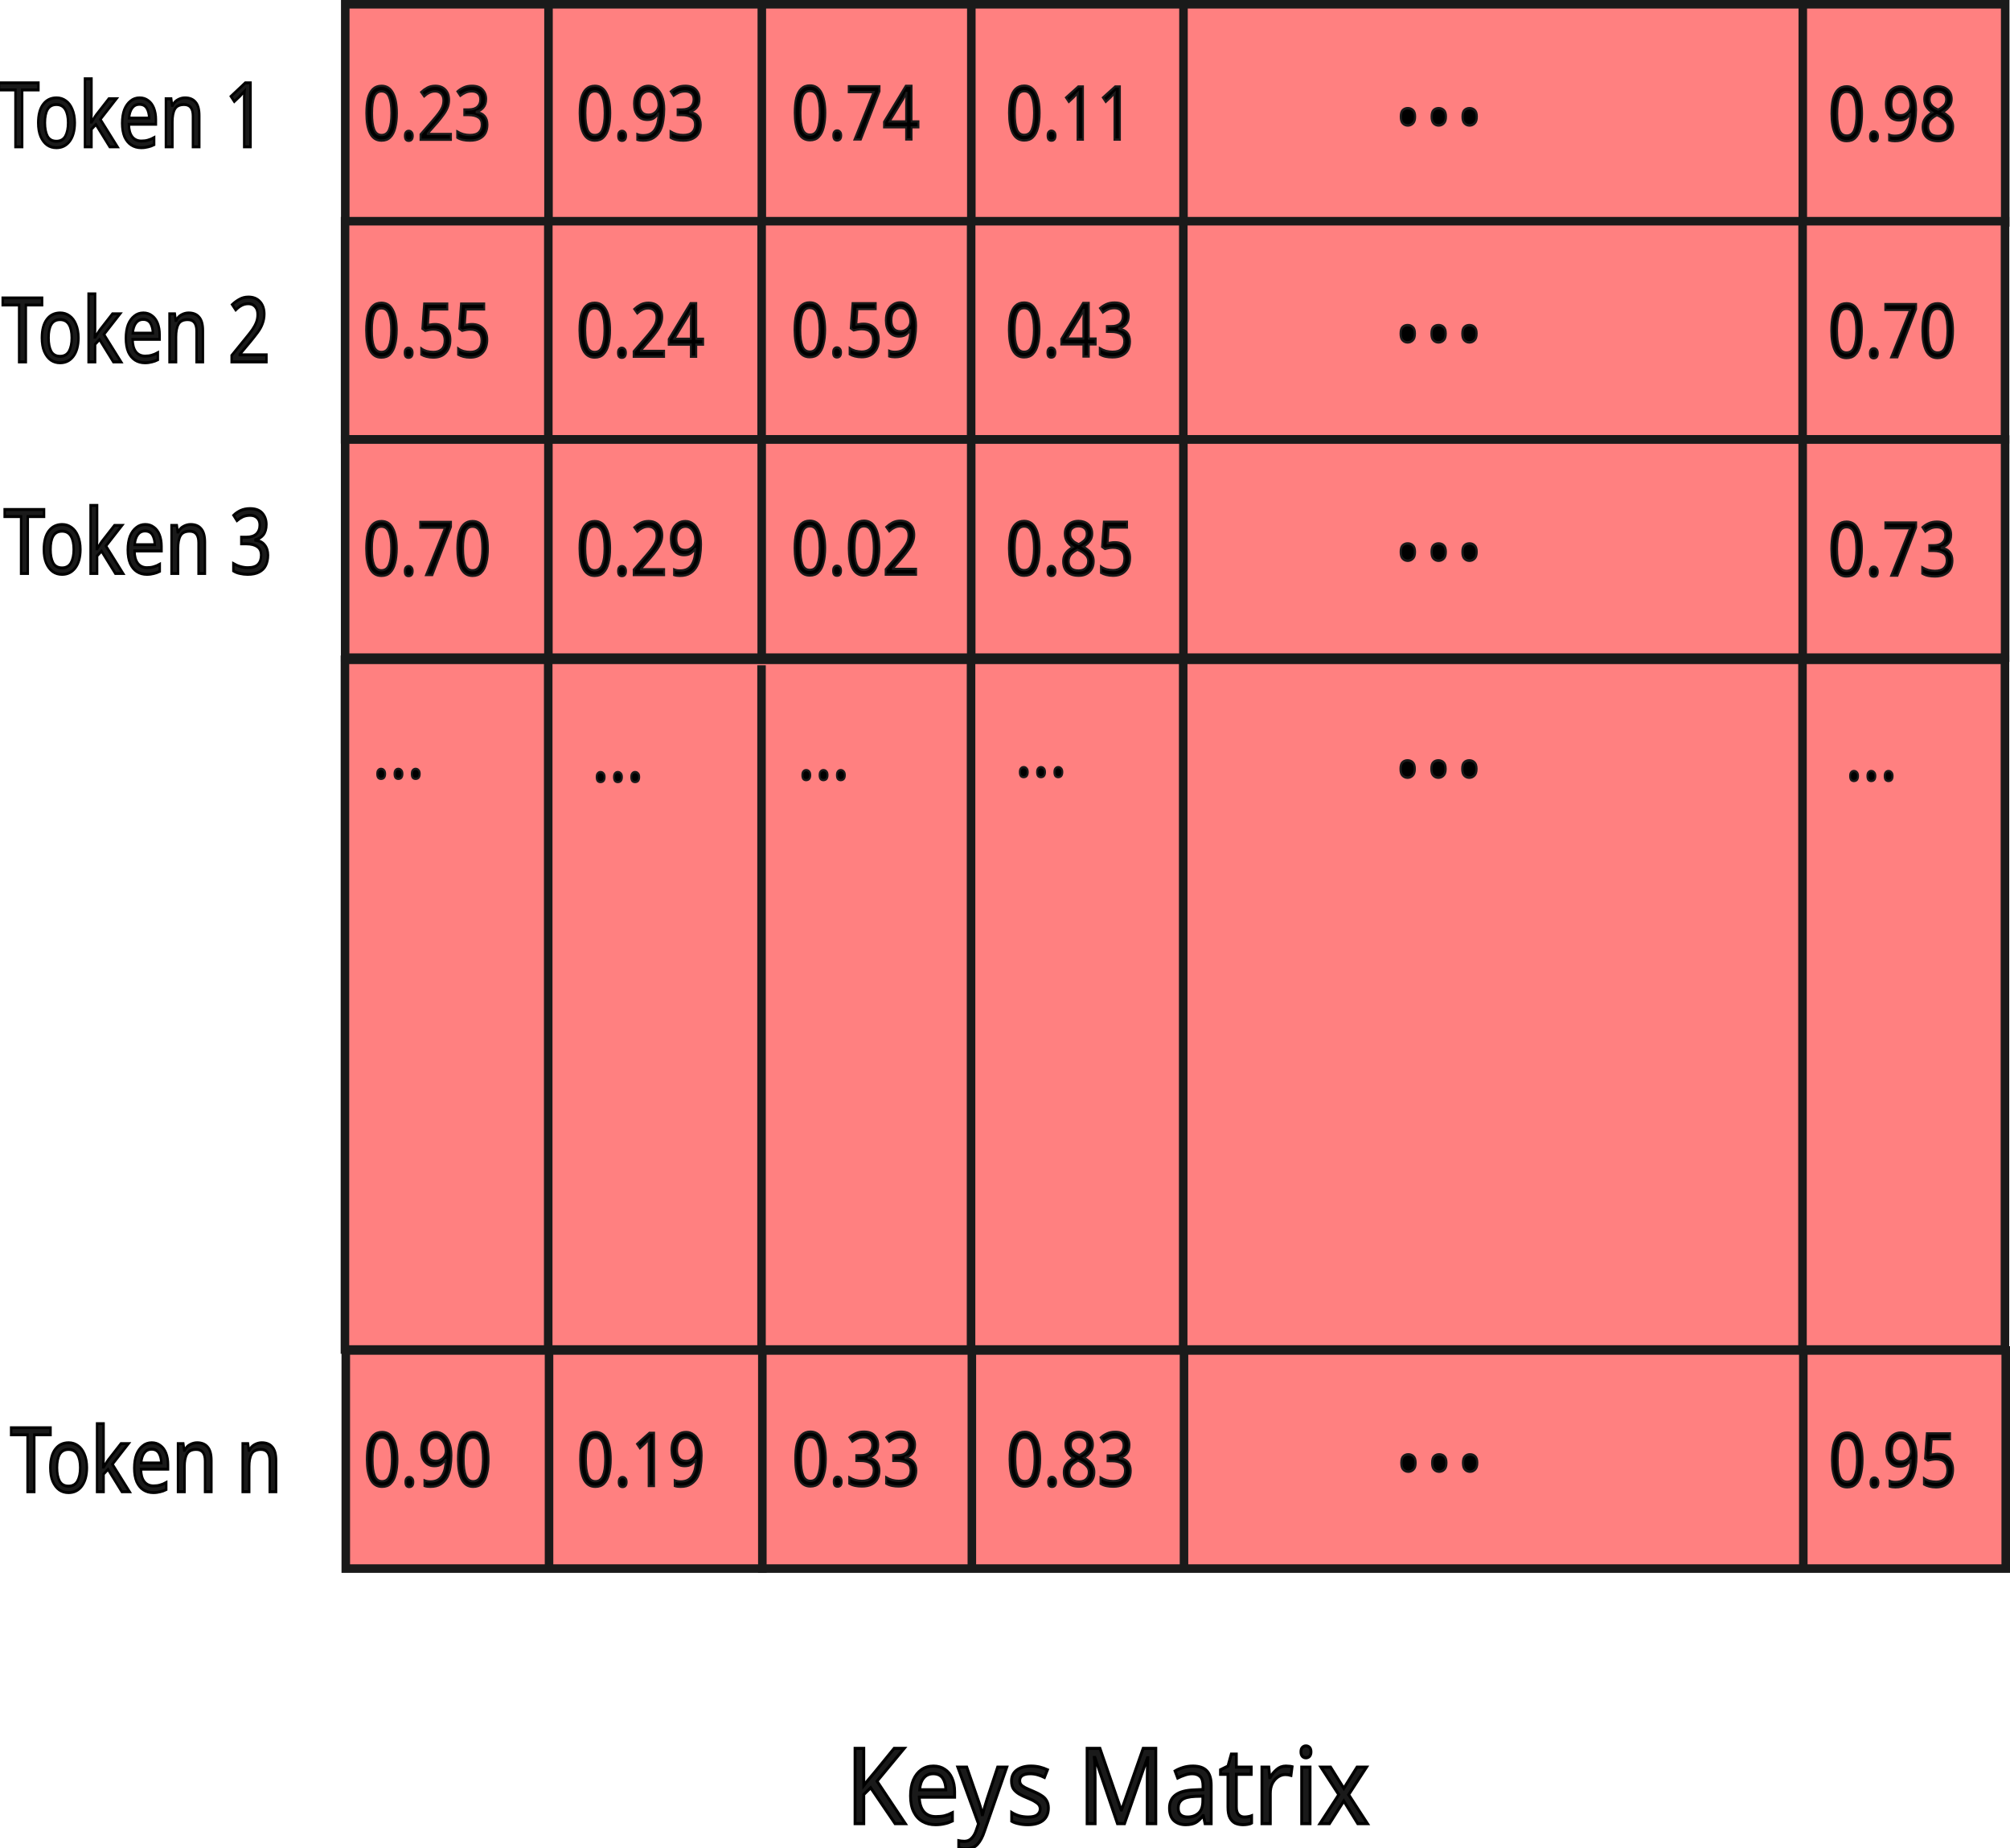
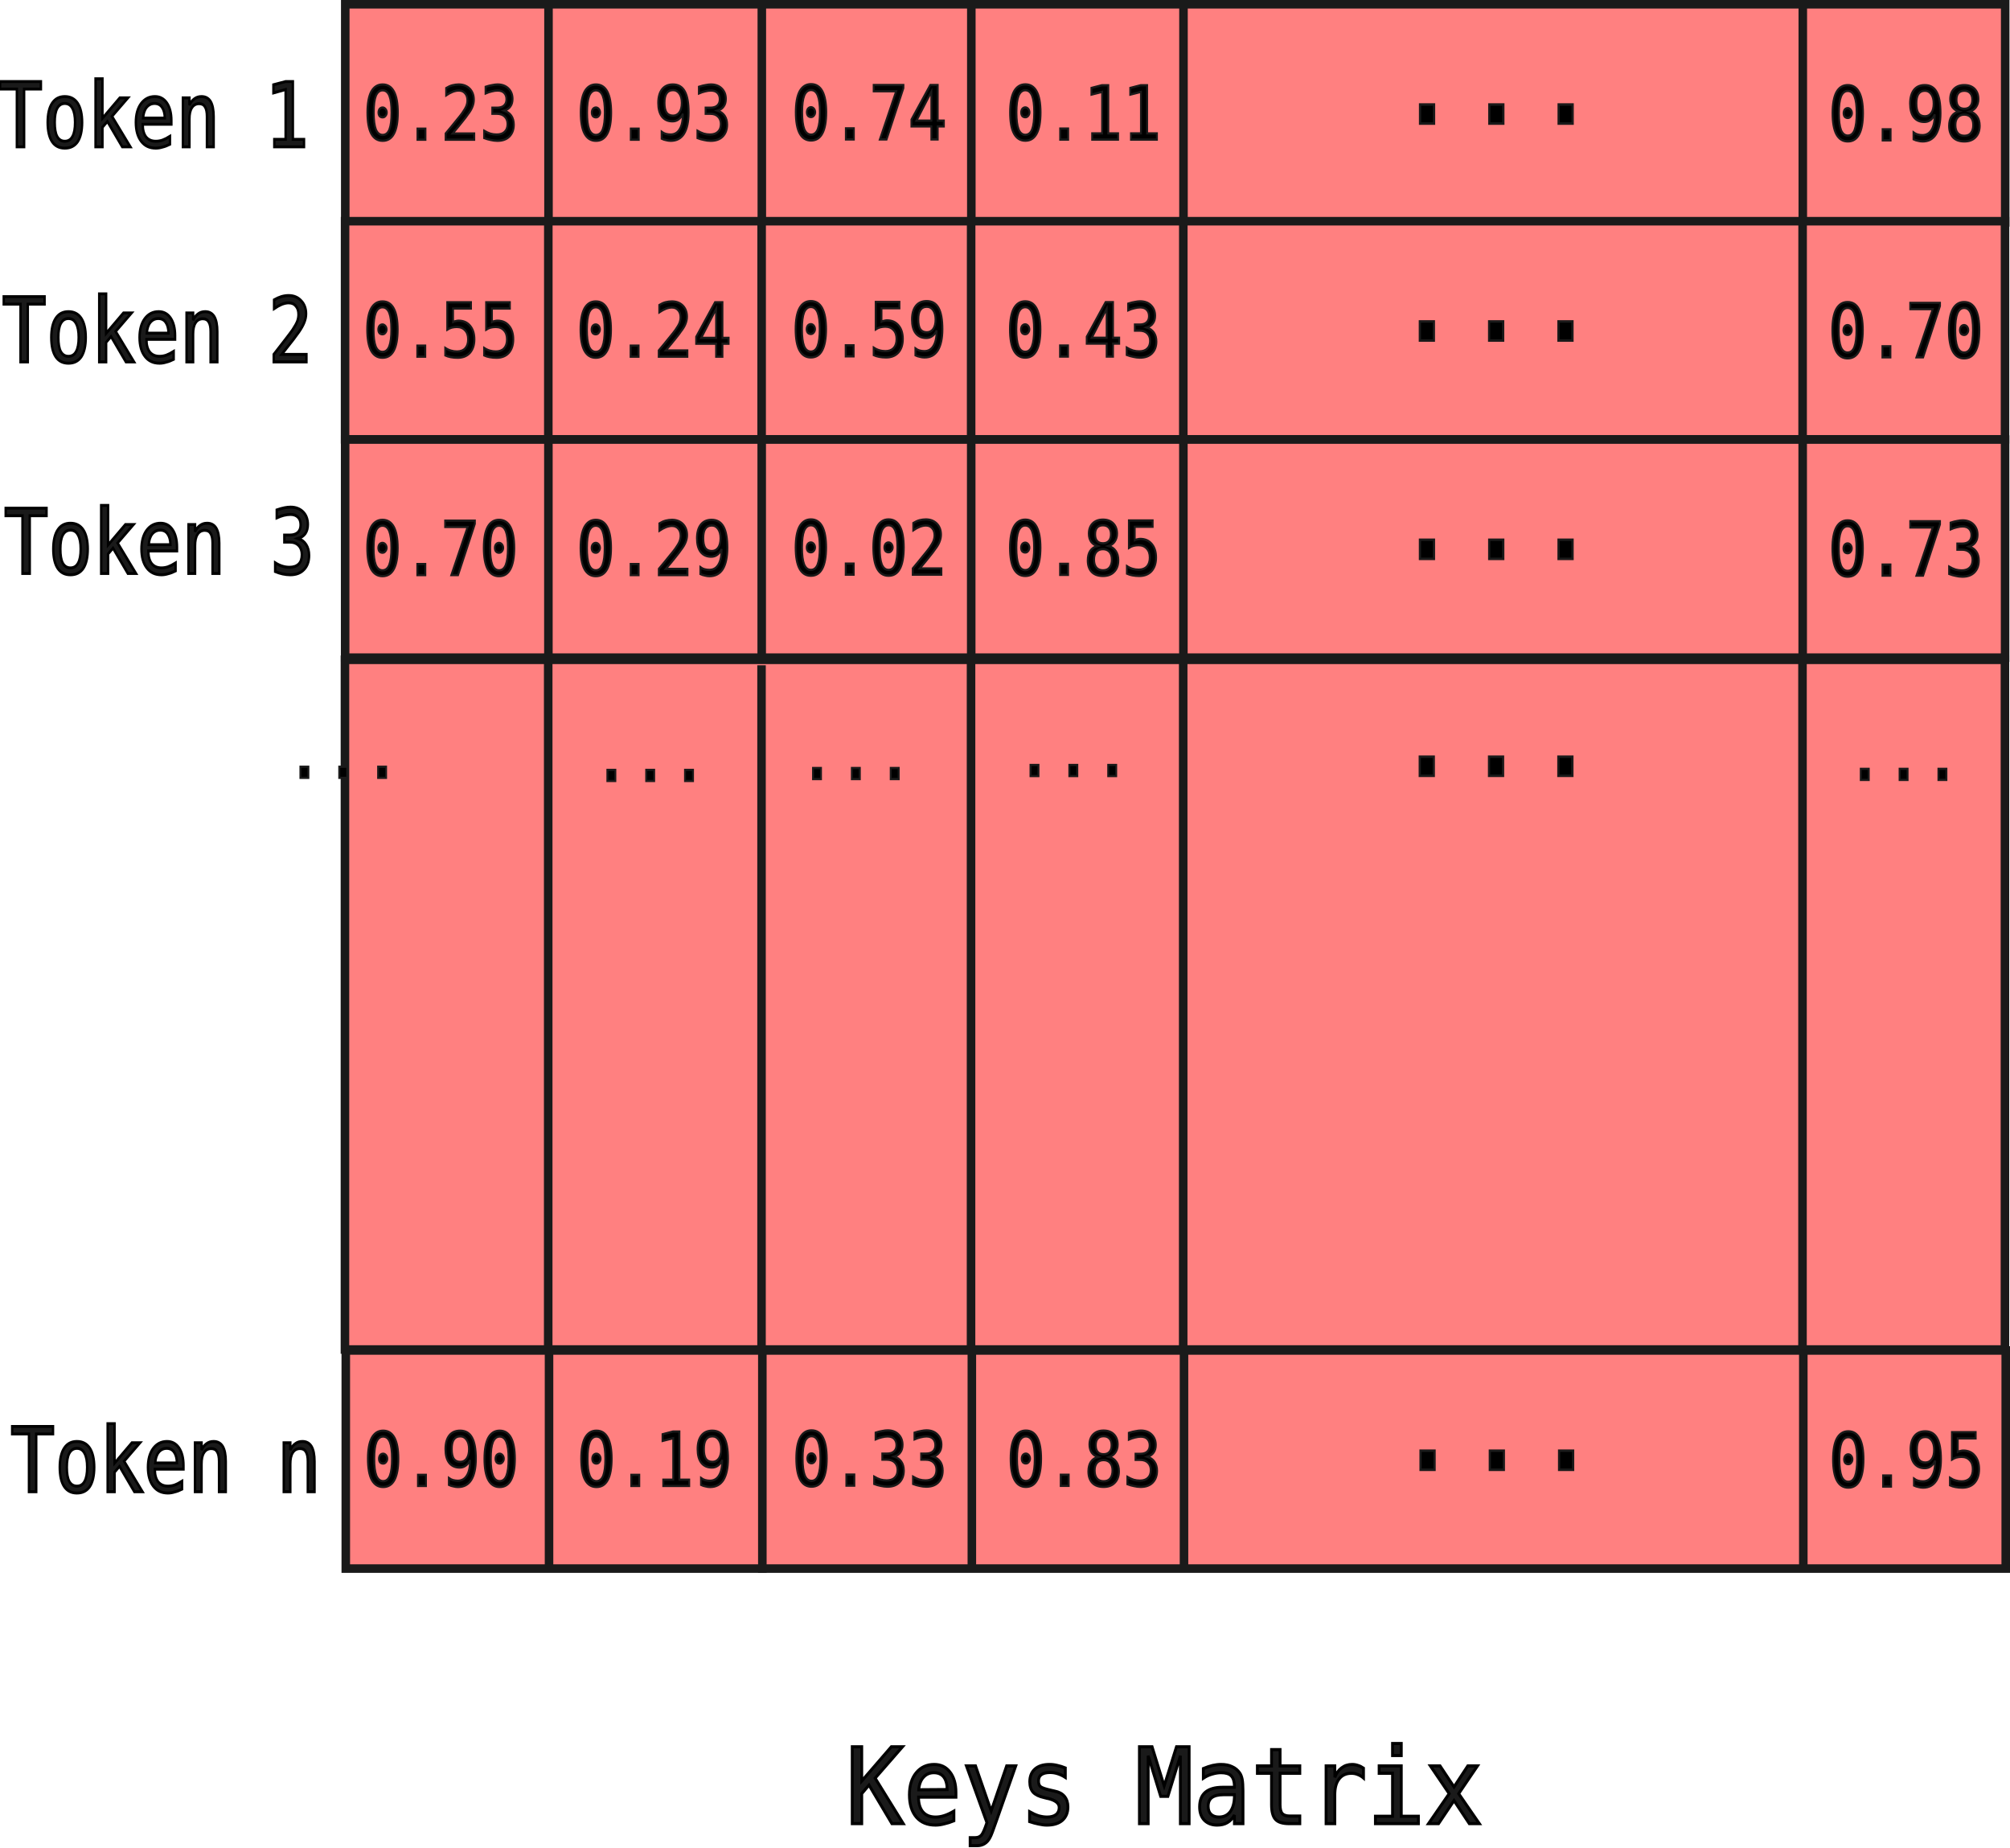
<svg xmlns="http://www.w3.org/2000/svg" width="161.229mm" height="148.199mm" viewBox="0 0 161.229 148.199" version="1.1" id="svg1">
  <defs id="defs1" />
  <g id="layer1" transform="translate(-17.13562,-89.54791)">
    <rect style="fill:#ff8080;stroke:#1a1a1a;stroke-width:0.685;stroke-miterlimit:4.3;stroke-dasharray:none" id="rect3" width="133.15" height="17.492" x="44.83" y="89.89" />
    <path style="fill:#ff9955;stroke:#1a1a1a;stroke-width:0.685;stroke-miterlimit:4.3;stroke-dasharray:none" d="m 61.133,89.816 v 17.669" id="path3" />
    <path style="fill:#ff9955;stroke:#1a1a1a;stroke-width:0.685;stroke-miterlimit:4.3;stroke-dasharray:none" d="m 78.244,90.045 v 17.669" id="path3-2" />
    <path style="fill:#ff9955;stroke:#1a1a1a;stroke-width:0.685;stroke-miterlimit:4.3;stroke-dasharray:none" d="m 95.049,89.788 v 17.669" id="path3-7" />
    <path style="fill:#ff9955;stroke:#1a1a1a;stroke-width:0.685;stroke-miterlimit:4.3;stroke-dasharray:none" d="m 112.067,89.818 v 17.669" id="path3-7-8" />
    <path style="fill:#ff9955;stroke:#1a1a1a;stroke-width:0.685;stroke-miterlimit:4.3;stroke-dasharray:none" d="m 161.744,89.86 v 17.669" id="path3-7-8-3" />
-     <text xml:space="preserve" style="font-size:5.562px;font-family:'FiraCode Nerd Font';-inkscape-font-specification:'FiraCode Nerd Font';writing-mode:lr-tb;direction:ltr;fill:#000000;stroke:#1a1a1a;stroke-width:0.165;stroke-miterlimit:4.3;stroke-dasharray:none" x="49.733" y="93.746" id="text4" transform="scale(0.9303928,1.074815)">
+     <text xml:space="preserve" style="font-size:5.562px;font-family:monospace;-inkscape-font-specification:monospace;writing-mode:lr-tb;direction:ltr;fill:#000000;stroke:#1a1a1a;stroke-width:0.165;stroke-miterlimit:4.3;stroke-dasharray:none" x="49.733" y="93.746" id="text4" transform="scale(0.9303928,1.074815)">
      <tspan id="tspan4" style="fill:#000000;stroke-width:0.165;stroke-dasharray:none" x="49.733" y="93.746">0.23</tspan>
    </text>
-     <text xml:space="preserve" style="font-size:5.562px;font-family:'FiraCode Nerd Font';-inkscape-font-specification:'FiraCode Nerd Font';writing-mode:lr-tb;direction:ltr;fill:#000000;stroke:#1a1a1a;stroke-width:0.165;stroke-miterlimit:4.3;stroke-dasharray:none" x="68.124" y="93.746" id="text4-6" transform="scale(0.9303928,1.074815)">
+     <text xml:space="preserve" style="font-size:5.562px;font-family:monospace;-inkscape-font-specification:monospace;writing-mode:lr-tb;direction:ltr;fill:#000000;stroke:#1a1a1a;stroke-width:0.165;stroke-miterlimit:4.3;stroke-dasharray:none" x="68.124" y="93.746" id="text4-6" transform="scale(0.9303928,1.074815)">
      <tspan id="tspan4-5" style="fill:#000000;stroke-width:0.165;stroke-dasharray:none" x="68.124" y="93.746">0.93</tspan>
    </text>
-     <text xml:space="preserve" style="font-size:5.562px;font-family:'FiraCode Nerd Font';-inkscape-font-specification:'FiraCode Nerd Font';writing-mode:lr-tb;direction:ltr;fill:#000000;stroke:#1a1a1a;stroke-width:0.165;stroke-miterlimit:4.3;stroke-dasharray:none" x="86.667" y="93.72" id="text4-6-7" transform="scale(0.9303928,1.074815)">
+     <text xml:space="preserve" style="font-size:5.562px;font-family:monospace;-inkscape-font-specification:monospace;writing-mode:lr-tb;direction:ltr;fill:#000000;stroke:#1a1a1a;stroke-width:0.165;stroke-miterlimit:4.3;stroke-dasharray:none" x="86.667" y="93.72" id="text4-6-7" transform="scale(0.9303928,1.074815)">
      <tspan id="tspan4-5-7" style="fill:#000000;stroke-width:0.165;stroke-dasharray:none" x="86.667" y="93.72">0.74</tspan>
    </text>
-     <text xml:space="preserve" style="font-size:5.562px;font-family:'FiraCode Nerd Font';-inkscape-font-specification:'FiraCode Nerd Font';writing-mode:lr-tb;direction:ltr;fill:#000000;stroke:#1a1a1a;stroke-width:0.165;stroke-miterlimit:4.3;stroke-dasharray:none" x="105.146" y="93.733" id="text4-6-7-3" transform="scale(0.9303928,1.074815)">
+     <text xml:space="preserve" style="font-size:5.562px;font-family:monospace;-inkscape-font-specification:monospace;writing-mode:lr-tb;direction:ltr;fill:#000000;stroke:#1a1a1a;stroke-width:0.165;stroke-miterlimit:4.3;stroke-dasharray:none" x="105.146" y="93.733" id="text4-6-7-3" transform="scale(0.9303928,1.074815)">
      <tspan id="tspan4-5-7-6" style="fill:#000000;stroke-width:0.165;stroke-dasharray:none" x="105.146" y="93.733">0.11</tspan>
    </text>
-     <text xml:space="preserve" style="font-size:5.562px;font-family:'FiraCode Nerd Font';-inkscape-font-specification:'FiraCode Nerd Font';writing-mode:lr-tb;direction:ltr;fill:#000000;stroke:#1a1a1a;stroke-width:0.165;stroke-miterlimit:4.3;stroke-dasharray:none" x="176.049" y="93.787" id="text4-6-7-3-0" transform="scale(0.9303928,1.074815)">
+     <text xml:space="preserve" style="font-size:5.562px;font-family:monospace;-inkscape-font-specification:monospace;writing-mode:lr-tb;direction:ltr;fill:#000000;stroke:#1a1a1a;stroke-width:0.165;stroke-miterlimit:4.3;stroke-dasharray:none" x="176.049" y="93.787" id="text4-6-7-3-0" transform="scale(0.9303928,1.074815)">
      <tspan id="tspan4-5-7-6-9" style="fill:#000000;stroke-width:0.165;stroke-dasharray:none" x="176.049" y="93.787">0.98</tspan>
    </text>
-     <text xml:space="preserve" style="font-size:9.741px;font-family:'FiraCode Nerd Font';-inkscape-font-specification:'FiraCode Nerd Font';writing-mode:lr-tb;direction:ltr;fill:#000000;stroke:#1a1a1a;stroke-width:0.189;stroke-miterlimit:4.3;stroke-dasharray:none" x="135.942" y="94.26" id="text6" transform="scale(0.9477281,1.055155)">
+     <text xml:space="preserve" style="font-size:9.741px;font-family:monospace;-inkscape-font-specification:monospace;writing-mode:lr-tb;direction:ltr;fill:#000000;stroke:#1a1a1a;stroke-width:0.189;stroke-miterlimit:4.3;stroke-dasharray:none" x="135.942" y="94.26" id="text6" transform="scale(0.9477281,1.055155)">
      <tspan id="tspan6" style="stroke-width:0.189;stroke-dasharray:none" x="135.942" y="94.26">...</tspan>
    </text>
    <rect style="fill:#ff8080;stroke:#1a1a1a;stroke-width:0.685;stroke-miterlimit:4.3;stroke-dasharray:none" id="rect3-3" width="133.15" height="17.492" x="44.872" y="197.85" />
    <path style="fill:#ff9955;stroke:#1a1a1a;stroke-width:0.685;stroke-miterlimit:4.3;stroke-dasharray:none" d="m 61.175,197.776 v 17.669" id="path3-21" />
    <path style="fill:#ff9955;stroke:#1a1a1a;stroke-width:0.685;stroke-miterlimit:4.3;stroke-dasharray:none" d="m 78.286,198.005 v 17.669" id="path3-2-4" />
    <path style="fill:#ff9955;stroke:#1a1a1a;stroke-width:0.685;stroke-miterlimit:4.3;stroke-dasharray:none" d="m 95.091,197.748 v 17.669" id="path3-7-7" />
    <path style="fill:#ff9955;stroke:#1a1a1a;stroke-width:0.685;stroke-miterlimit:4.3;stroke-dasharray:none" d="m 112.108,197.778 v 17.669" id="path3-7-8-6" />
    <path style="fill:#ff9955;stroke:#1a1a1a;stroke-width:0.685;stroke-miterlimit:4.3;stroke-dasharray:none" d="m 161.785,197.819 v 17.669" id="path3-7-8-3-7" />
-     <text xml:space="preserve" style="font-size:5.562px;font-family:'FiraCode Nerd Font';-inkscape-font-specification:'FiraCode Nerd Font';writing-mode:lr-tb;direction:ltr;fill:#000000;stroke:#1a1a1a;stroke-width:0.165;stroke-miterlimit:4.3;stroke-dasharray:none" x="49.778" y="194.191" id="text4-1" transform="scale(0.9303928,1.074815)">
+     <text xml:space="preserve" style="font-size:5.562px;font-family:monospace;-inkscape-font-specification:monospace;writing-mode:lr-tb;direction:ltr;fill:#000000;stroke:#1a1a1a;stroke-width:0.165;stroke-miterlimit:4.3;stroke-dasharray:none" x="49.778" y="194.191" id="text4-1" transform="scale(0.9303928,1.074815)">
      <tspan id="tspan4-0" style="fill:#000000;stroke-width:0.165;stroke-dasharray:none" x="49.778" y="194.191">0.90</tspan>
    </text>
-     <text xml:space="preserve" style="font-size:5.562px;font-family:'FiraCode Nerd Font';-inkscape-font-specification:'FiraCode Nerd Font';writing-mode:lr-tb;direction:ltr;fill:#000000;stroke:#1a1a1a;stroke-width:0.165;stroke-miterlimit:4.3;stroke-dasharray:none" x="68.169" y="194.191" id="text4-6-3" transform="scale(0.9303928,1.074815)">
+     <text xml:space="preserve" style="font-size:5.562px;font-family:monospace;-inkscape-font-specification:monospace;writing-mode:lr-tb;direction:ltr;fill:#000000;stroke:#1a1a1a;stroke-width:0.165;stroke-miterlimit:4.3;stroke-dasharray:none" x="68.169" y="194.191" id="text4-6-3" transform="scale(0.9303928,1.074815)">
      <tspan id="tspan4-5-0" style="fill:#000000;stroke-width:0.165;stroke-dasharray:none" x="68.169" y="194.191">0.19</tspan>
    </text>
-     <text xml:space="preserve" style="font-size:5.562px;font-family:'FiraCode Nerd Font';-inkscape-font-specification:'FiraCode Nerd Font';writing-mode:lr-tb;direction:ltr;fill:#000000;stroke:#1a1a1a;stroke-width:0.165;stroke-miterlimit:4.3;stroke-dasharray:none" x="86.712" y="194.165" id="text4-6-7-9" transform="scale(0.9303928,1.074815)">
+     <text xml:space="preserve" style="font-size:5.562px;font-family:monospace;-inkscape-font-specification:monospace;writing-mode:lr-tb;direction:ltr;fill:#000000;stroke:#1a1a1a;stroke-width:0.165;stroke-miterlimit:4.3;stroke-dasharray:none" x="86.712" y="194.165" id="text4-6-7-9" transform="scale(0.9303928,1.074815)">
      <tspan id="tspan4-5-7-0" style="fill:#000000;stroke-width:0.165;stroke-dasharray:none" x="86.712" y="194.165">0.33</tspan>
    </text>
-     <text xml:space="preserve" style="font-size:5.562px;font-family:'FiraCode Nerd Font';-inkscape-font-specification:'FiraCode Nerd Font';writing-mode:lr-tb;direction:ltr;fill:#000000;stroke:#1a1a1a;stroke-width:0.165;stroke-miterlimit:4.3;stroke-dasharray:none" x="105.191" y="194.178" id="text4-6-7-3-21" transform="scale(0.9303928,1.074815)">
+     <text xml:space="preserve" style="font-size:5.562px;font-family:monospace;-inkscape-font-specification:monospace;writing-mode:lr-tb;direction:ltr;fill:#000000;stroke:#1a1a1a;stroke-width:0.165;stroke-miterlimit:4.3;stroke-dasharray:none" x="105.191" y="194.178" id="text4-6-7-3-21" transform="scale(0.9303928,1.074815)">
      <tspan id="tspan4-5-7-6-6" style="fill:#000000;stroke-width:0.165;stroke-dasharray:none" x="105.191" y="194.178">0.83</tspan>
    </text>
-     <text xml:space="preserve" style="font-size:5.562px;font-family:'FiraCode Nerd Font';-inkscape-font-specification:'FiraCode Nerd Font';writing-mode:lr-tb;direction:ltr;fill:#000000;stroke:#1a1a1a;stroke-width:0.165;stroke-miterlimit:4.3;stroke-dasharray:none" x="176.094" y="194.232" id="text4-6-7-3-0-2" transform="scale(0.9303928,1.074815)">
+     <text xml:space="preserve" style="font-size:5.562px;font-family:monospace;-inkscape-font-specification:monospace;writing-mode:lr-tb;direction:ltr;fill:#000000;stroke:#1a1a1a;stroke-width:0.165;stroke-miterlimit:4.3;stroke-dasharray:none" x="176.094" y="194.232" id="text4-6-7-3-0-2" transform="scale(0.9303928,1.074815)">
      <tspan id="tspan4-5-7-6-9-0" style="fill:#000000;stroke-width:0.165;stroke-dasharray:none" x="176.094" y="194.232">0.95</tspan>
    </text>
-     <text xml:space="preserve" style="font-size:9.741px;font-family:'FiraCode Nerd Font';-inkscape-font-specification:'FiraCode Nerd Font';writing-mode:lr-tb;direction:ltr;fill:#000000;stroke:#1a1a1a;stroke-width:0.189;stroke-miterlimit:4.3;stroke-dasharray:none" x="135.986" y="196.577" id="text6-9" transform="scale(0.9477281,1.055155)">
+     <text xml:space="preserve" style="font-size:9.741px;font-family:monospace;-inkscape-font-specification:monospace;writing-mode:lr-tb;direction:ltr;fill:#000000;stroke:#1a1a1a;stroke-width:0.189;stroke-miterlimit:4.3;stroke-dasharray:none" x="135.986" y="196.577" id="text6-9" transform="scale(0.9477281,1.055155)">
      <tspan id="tspan6-4" style="stroke-width:0.189;stroke-dasharray:none" x="135.986" y="196.577">...</tspan>
    </text>
    <rect style="fill:#ff8080;stroke:#1a1a1a;stroke-width:0.685;stroke-miterlimit:4.3;stroke-dasharray:none" id="rect3-0" width="133.15" height="17.492" x="44.815" y="107.288" />
    <path style="fill:#ff9955;stroke:#1a1a1a;stroke-width:0.685;stroke-miterlimit:4.3;stroke-dasharray:none" d="m 61.118,107.213 v 17.669" id="path3-1" />
    <path style="fill:#ff9955;stroke:#1a1a1a;stroke-width:0.685;stroke-miterlimit:4.3;stroke-dasharray:none" d="m 78.229,107.443 v 17.669" id="path3-2-3" />
    <path style="fill:#ff9955;stroke:#1a1a1a;stroke-width:0.685;stroke-miterlimit:4.3;stroke-dasharray:none" d="m 95.034,107.186 v 17.669" id="path3-7-1" />
    <path style="fill:#ff9955;stroke:#1a1a1a;stroke-width:0.685;stroke-miterlimit:4.3;stroke-dasharray:none" d="m 112.052,107.216 v 17.669" id="path3-7-8-7" />
    <path style="fill:#ff9955;stroke:#1a1a1a;stroke-width:0.685;stroke-miterlimit:4.3;stroke-dasharray:none" d="m 161.729,107.257 v 17.669" id="path3-7-8-3-1" />
-     <text xml:space="preserve" style="font-size:5.562px;font-family:'FiraCode Nerd Font';-inkscape-font-specification:'FiraCode Nerd Font';writing-mode:lr-tb;direction:ltr;fill:#000000;stroke:#1a1a1a;stroke-width:0.165;stroke-miterlimit:4.3;stroke-dasharray:none" x="49.717" y="109.932" id="text4-0" transform="scale(0.9303928,1.074815)">
+     <text xml:space="preserve" style="font-size:5.562px;font-family:monospace;-inkscape-font-specification:monospace;writing-mode:lr-tb;direction:ltr;fill:#000000;stroke:#1a1a1a;stroke-width:0.165;stroke-miterlimit:4.3;stroke-dasharray:none" x="49.717" y="109.932" id="text4-0" transform="scale(0.9303928,1.074815)">
      <tspan id="tspan4-9" style="fill:#000000;stroke-width:0.165;stroke-dasharray:none" x="49.717" y="109.932">0.55</tspan>
    </text>
-     <text xml:space="preserve" style="font-size:5.562px;font-family:'FiraCode Nerd Font';-inkscape-font-specification:'FiraCode Nerd Font';writing-mode:lr-tb;direction:ltr;fill:#000000;stroke:#1a1a1a;stroke-width:0.165;stroke-miterlimit:4.3;stroke-dasharray:none" x="68.108" y="109.932" id="text4-6-74" transform="scale(0.9303928,1.074815)">
+     <text xml:space="preserve" style="font-size:5.562px;font-family:monospace;-inkscape-font-specification:monospace;writing-mode:lr-tb;direction:ltr;fill:#000000;stroke:#1a1a1a;stroke-width:0.165;stroke-miterlimit:4.3;stroke-dasharray:none" x="68.108" y="109.932" id="text4-6-74" transform="scale(0.9303928,1.074815)">
      <tspan id="tspan4-5-8" style="fill:#000000;stroke-width:0.165;stroke-dasharray:none" x="68.108" y="109.932">0.24</tspan>
    </text>
-     <text xml:space="preserve" style="font-size:5.562px;font-family:'FiraCode Nerd Font';-inkscape-font-specification:'FiraCode Nerd Font';writing-mode:lr-tb;direction:ltr;fill:#000000;stroke:#1a1a1a;stroke-width:0.165;stroke-miterlimit:4.3;stroke-dasharray:none" x="86.651" y="109.907" id="text4-6-7-38" transform="scale(0.9303928,1.074815)">
+     <text xml:space="preserve" style="font-size:5.562px;font-family:monospace;-inkscape-font-specification:monospace;writing-mode:lr-tb;direction:ltr;fill:#000000;stroke:#1a1a1a;stroke-width:0.165;stroke-miterlimit:4.3;stroke-dasharray:none" x="86.651" y="109.907" id="text4-6-7-38" transform="scale(0.9303928,1.074815)">
      <tspan id="tspan4-5-7-1" style="fill:#000000;stroke-width:0.165;stroke-dasharray:none" x="86.651" y="109.907">0.59</tspan>
    </text>
-     <text xml:space="preserve" style="font-size:5.562px;font-family:'FiraCode Nerd Font';-inkscape-font-specification:'FiraCode Nerd Font';writing-mode:lr-tb;direction:ltr;fill:#000000;stroke:#1a1a1a;stroke-width:0.165;stroke-miterlimit:4.3;stroke-dasharray:none" x="105.131" y="109.919" id="text4-6-7-3-2" transform="scale(0.9303928,1.074815)">
+     <text xml:space="preserve" style="font-size:5.562px;font-family:monospace;-inkscape-font-specification:monospace;writing-mode:lr-tb;direction:ltr;fill:#000000;stroke:#1a1a1a;stroke-width:0.165;stroke-miterlimit:4.3;stroke-dasharray:none" x="105.131" y="109.919" id="text4-6-7-3-2" transform="scale(0.9303928,1.074815)">
      <tspan id="tspan4-5-7-6-96" style="fill:#000000;stroke-width:0.165;stroke-dasharray:none" x="105.131" y="109.919">0.43</tspan>
    </text>
-     <text xml:space="preserve" style="font-size:5.562px;font-family:'FiraCode Nerd Font';-inkscape-font-specification:'FiraCode Nerd Font';writing-mode:lr-tb;direction:ltr;fill:#000000;stroke:#1a1a1a;stroke-width:0.165;stroke-miterlimit:4.3;stroke-dasharray:none" x="176.034" y="109.973" id="text4-6-7-3-0-5" transform="scale(0.9303928,1.074815)">
+     <text xml:space="preserve" style="font-size:5.562px;font-family:monospace;-inkscape-font-specification:monospace;writing-mode:lr-tb;direction:ltr;fill:#000000;stroke:#1a1a1a;stroke-width:0.165;stroke-miterlimit:4.3;stroke-dasharray:none" x="176.034" y="109.973" id="text4-6-7-3-0-5" transform="scale(0.9303928,1.074815)">
      <tspan id="tspan4-5-7-6-9-2" style="fill:#000000;stroke-width:0.165;stroke-dasharray:none" x="176.034" y="109.973">0.70</tspan>
    </text>
-     <text xml:space="preserve" style="font-size:9.741px;font-family:'FiraCode Nerd Font';-inkscape-font-specification:'FiraCode Nerd Font';writing-mode:lr-tb;direction:ltr;fill:#000000;stroke:#1a1a1a;stroke-width:0.189;stroke-miterlimit:4.3;stroke-dasharray:none" x="135.927" y="110.748" id="text6-3" transform="scale(0.9477281,1.055155)">
+     <text xml:space="preserve" style="font-size:9.741px;font-family:monospace;-inkscape-font-specification:monospace;writing-mode:lr-tb;direction:ltr;fill:#000000;stroke:#1a1a1a;stroke-width:0.189;stroke-miterlimit:4.3;stroke-dasharray:none" x="135.927" y="110.748" id="text6-3" transform="scale(0.9477281,1.055155)">
      <tspan id="tspan6-9" style="stroke-width:0.189;stroke-dasharray:none" x="135.927" y="110.748">...</tspan>
    </text>
    <rect style="fill:#ff8080;stroke:#1a1a1a;stroke-width:0.685;stroke-miterlimit:4.3;stroke-dasharray:none" id="rect3-03" width="133.15" height="17.492" x="44.821" y="124.797" />
    <path style="fill:#ff9955;stroke:#1a1a1a;stroke-width:0.685;stroke-miterlimit:4.3;stroke-dasharray:none" d="M 61.124,124.723 V 142.392" id="path3-9" />
    <path style="fill:#ff9955;stroke:#1a1a1a;stroke-width:0.685;stroke-miterlimit:4.3;stroke-dasharray:none" d="m 78.235,124.952 v 17.669" id="path3-2-8" />
    <path style="fill:#ff9955;stroke:#1a1a1a;stroke-width:0.685;stroke-miterlimit:4.3;stroke-dasharray:none" d="m 95.04,124.695 v 17.669" id="path3-7-9" />
    <path style="fill:#ff9955;stroke:#1a1a1a;stroke-width:0.685;stroke-miterlimit:4.3;stroke-dasharray:none" d="m 112.058,124.725 v 17.669" id="path3-7-8-9" />
    <path style="fill:#ff9955;stroke:#1a1a1a;stroke-width:0.685;stroke-miterlimit:4.3;stroke-dasharray:none" d="m 161.735,124.767 v 17.669" id="path3-7-8-3-5" />
-     <text xml:space="preserve" style="font-size:5.562px;font-family:'FiraCode Nerd Font';-inkscape-font-specification:'FiraCode Nerd Font';writing-mode:lr-tb;direction:ltr;fill:#000000;stroke:#1a1a1a;stroke-width:0.165;stroke-miterlimit:4.3;stroke-dasharray:none" x="49.723" y="126.223" id="text4-3" transform="scale(0.9303928,1.074815)">
+     <text xml:space="preserve" style="font-size:5.562px;font-family:monospace;-inkscape-font-specification:monospace;writing-mode:lr-tb;direction:ltr;fill:#000000;stroke:#1a1a1a;stroke-width:0.165;stroke-miterlimit:4.3;stroke-dasharray:none" x="49.723" y="126.223" id="text4-3" transform="scale(0.9303928,1.074815)">
      <tspan id="tspan4-8" style="fill:#000000;stroke-width:0.165;stroke-dasharray:none" x="49.723" y="126.223">0.70</tspan>
    </text>
-     <text xml:space="preserve" style="font-size:5.562px;font-family:'FiraCode Nerd Font';-inkscape-font-specification:'FiraCode Nerd Font';writing-mode:lr-tb;direction:ltr;fill:#000000;stroke:#1a1a1a;stroke-width:0.165;stroke-miterlimit:4.3;stroke-dasharray:none" x="68.115" y="126.223" id="text4-6-4" transform="scale(0.9303928,1.074815)">
+     <text xml:space="preserve" style="font-size:5.562px;font-family:monospace;-inkscape-font-specification:monospace;writing-mode:lr-tb;direction:ltr;fill:#000000;stroke:#1a1a1a;stroke-width:0.165;stroke-miterlimit:4.3;stroke-dasharray:none" x="68.115" y="126.223" id="text4-6-4" transform="scale(0.9303928,1.074815)">
      <tspan id="tspan4-5-77" style="fill:#000000;stroke-width:0.165;stroke-dasharray:none" x="68.115" y="126.223">0.29</tspan>
    </text>
-     <text xml:space="preserve" style="font-size:5.562px;font-family:'FiraCode Nerd Font';-inkscape-font-specification:'FiraCode Nerd Font';writing-mode:lr-tb;direction:ltr;fill:#000000;stroke:#1a1a1a;stroke-width:0.165;stroke-miterlimit:4.3;stroke-dasharray:none" x="86.657" y="126.197" id="text4-6-7-1" transform="scale(0.9303928,1.074815)">
+     <text xml:space="preserve" style="font-size:5.562px;font-family:monospace;-inkscape-font-specification:monospace;writing-mode:lr-tb;direction:ltr;fill:#000000;stroke:#1a1a1a;stroke-width:0.165;stroke-miterlimit:4.3;stroke-dasharray:none" x="86.657" y="126.197" id="text4-6-7-1" transform="scale(0.9303928,1.074815)">
      <tspan id="tspan4-5-7-2" style="fill:#000000;stroke-width:0.165;stroke-dasharray:none" x="86.657" y="126.197">0.02</tspan>
    </text>
-     <text xml:space="preserve" style="font-size:5.562px;font-family:'FiraCode Nerd Font';-inkscape-font-specification:'FiraCode Nerd Font';writing-mode:lr-tb;direction:ltr;fill:#000000;stroke:#1a1a1a;stroke-width:0.165;stroke-miterlimit:4.3;stroke-dasharray:none" x="105.137" y="126.21" id="text4-6-7-3-8" transform="scale(0.9303928,1.074815)">
+     <text xml:space="preserve" style="font-size:5.562px;font-family:monospace;-inkscape-font-specification:monospace;writing-mode:lr-tb;direction:ltr;fill:#000000;stroke:#1a1a1a;stroke-width:0.165;stroke-miterlimit:4.3;stroke-dasharray:none" x="105.137" y="126.21" id="text4-6-7-3-8" transform="scale(0.9303928,1.074815)">
      <tspan id="tspan4-5-7-6-7" style="fill:#000000;stroke-width:0.165;stroke-dasharray:none" x="105.137" y="126.21">0.85</tspan>
    </text>
-     <text xml:space="preserve" style="font-size:5.562px;font-family:'FiraCode Nerd Font';-inkscape-font-specification:'FiraCode Nerd Font';writing-mode:lr-tb;direction:ltr;fill:#000000;stroke:#1a1a1a;stroke-width:0.165;stroke-miterlimit:4.3;stroke-dasharray:none" x="176.04" y="126.264" id="text4-6-7-3-0-4" transform="scale(0.9303928,1.074815)">
+     <text xml:space="preserve" style="font-size:5.562px;font-family:monospace;-inkscape-font-specification:monospace;writing-mode:lr-tb;direction:ltr;fill:#000000;stroke:#1a1a1a;stroke-width:0.165;stroke-miterlimit:4.3;stroke-dasharray:none" x="176.04" y="126.264" id="text4-6-7-3-0-4" transform="scale(0.9303928,1.074815)">
      <tspan id="tspan4-5-7-6-9-26" style="fill:#000000;stroke-width:0.165;stroke-dasharray:none" x="176.04" y="126.264">0.73</tspan>
    </text>
-     <text xml:space="preserve" style="font-size:9.741px;font-family:'FiraCode Nerd Font';-inkscape-font-specification:'FiraCode Nerd Font';writing-mode:lr-tb;direction:ltr;fill:#000000;stroke:#1a1a1a;stroke-width:0.189;stroke-miterlimit:4.3;stroke-dasharray:none" x="135.933" y="127.342" id="text6-5" transform="scale(0.9477281,1.055155)">
+     <text xml:space="preserve" style="font-size:9.741px;font-family:monospace;-inkscape-font-specification:monospace;writing-mode:lr-tb;direction:ltr;fill:#000000;stroke:#1a1a1a;stroke-width:0.189;stroke-miterlimit:4.3;stroke-dasharray:none" x="135.933" y="127.342" id="text6-5" transform="scale(0.9477281,1.055155)">
      <tspan id="tspan6-3" style="stroke-width:0.189;stroke-dasharray:none" x="135.933" y="127.342">...</tspan>
    </text>
    <rect style="fill:#ff8080;stroke:#1a1a1a;stroke-width:0.686;stroke-miterlimit:4.3;stroke-dasharray:none" id="rect3-0-0" width="133.154" height="55.312" x="44.805" y="142.461" />
    <path style="fill:#ff9955;stroke:#1a1a1a;stroke-width:0.685;stroke-miterlimit:4.3;stroke-dasharray:none" d="m 61.109,142.179 v 55.486" id="path3-1-2" />
    <path style="fill:#ff9955;stroke:#1a1a1a;stroke-width:0.681;stroke-miterlimit:4.3;stroke-dasharray:none" d="m 78.221,142.9 v 54.906" id="path3-2-3-0" />
    <path style="fill:#ff9955;stroke:#1a1a1a;stroke-width:0.685;stroke-miterlimit:4.3;stroke-dasharray:none" d="m 95.026,142.093 v 55.486" id="path3-7-1-0" />
    <path style="fill:#ff9955;stroke:#1a1a1a;stroke-width:0.685;stroke-miterlimit:4.3;stroke-dasharray:none" d="m 112.043,142.186 v 55.486" id="path3-7-8-7-3" />
    <path style="fill:#ff9955;stroke:#1a1a1a;stroke-width:0.685;stroke-miterlimit:4.3;stroke-dasharray:none" d="m 161.72,142.317 v 55.486" id="path3-7-8-3-1-3" />
-     <text xml:space="preserve" style="font-size:5.562px;font-family:'FiraCode Nerd Font';-inkscape-font-specification:'FiraCode Nerd Font';text-align:center;writing-mode:lr-tb;direction:ltr;text-anchor:middle;fill:#000000;stroke:#1a1a1a;stroke-width:0.165;stroke-miterlimit:4.3;stroke-dasharray:none" x="56.381" y="141.353" id="text4-0-8" transform="scale(0.9303928,1.074815)">
+     <text xml:space="preserve" style="font-size:5.562px;font-family:monospace;-inkscape-font-specification:monospace;text-align:center;writing-mode:lr-tb;direction:ltr;text-anchor:middle;fill:#000000;stroke:#1a1a1a;stroke-width:0.165;stroke-miterlimit:4.3;stroke-dasharray:none" x="56.381" y="141.353" id="text4-0-8" transform="scale(0.9303928,1.074815)">
      <tspan id="tspan4-9-8" style="fill:#000000;stroke-width:0.165;stroke-dasharray:none" x="56.381" y="141.353">...</tspan>
    </text>
-     <text xml:space="preserve" style="font-size:5.562px;font-family:'FiraCode Nerd Font';-inkscape-font-specification:'FiraCode Nerd Font';writing-mode:lr-tb;direction:ltr;fill:#000000;stroke:#1a1a1a;stroke-width:0.165;stroke-miterlimit:4.3;stroke-dasharray:none" x="69.455" y="141.588" id="text4-6-74-3" transform="scale(0.9303928,1.074815)">
+     <text xml:space="preserve" style="font-size:5.562px;font-family:monospace;-inkscape-font-specification:monospace;writing-mode:lr-tb;direction:ltr;fill:#000000;stroke:#1a1a1a;stroke-width:0.165;stroke-miterlimit:4.3;stroke-dasharray:none" x="69.455" y="141.588" id="text4-6-74-3" transform="scale(0.9303928,1.074815)">
      <tspan id="tspan4-5-8-2" style="fill:#000000;stroke-width:0.165;stroke-dasharray:none" x="69.455" y="141.588">...</tspan>
    </text>
-     <text xml:space="preserve" style="font-size:5.562px;font-family:'FiraCode Nerd Font';-inkscape-font-specification:'FiraCode Nerd Font';writing-mode:lr-tb;direction:ltr;fill:#000000;stroke:#1a1a1a;stroke-width:0.165;stroke-miterlimit:4.3;stroke-dasharray:none" x="87.184" y="141.445" id="text4-6-7-38-1" transform="scale(0.9303928,1.074815)">
+     <text xml:space="preserve" style="font-size:5.562px;font-family:monospace;-inkscape-font-specification:monospace;writing-mode:lr-tb;direction:ltr;fill:#000000;stroke:#1a1a1a;stroke-width:0.165;stroke-miterlimit:4.3;stroke-dasharray:none" x="87.184" y="141.445" id="text4-6-7-38-1" transform="scale(0.9303928,1.074815)">
      <tspan id="tspan4-5-7-1-0" style="fill:#000000;stroke-width:0.165;stroke-dasharray:none" x="87.184" y="141.445">... </tspan>
    </text>
-     <text xml:space="preserve" style="font-size:5.562px;font-family:'FiraCode Nerd Font';-inkscape-font-specification:'FiraCode Nerd Font';writing-mode:lr-tb;direction:ltr;fill:#000000;stroke:#1a1a1a;stroke-width:0.165;stroke-miterlimit:4.3;stroke-dasharray:none" x="105.935" y="141.222" id="text4-6-7-3-2-5" transform="scale(0.9303928,1.074815)">
+     <text xml:space="preserve" style="font-size:5.562px;font-family:monospace;-inkscape-font-specification:monospace;writing-mode:lr-tb;direction:ltr;fill:#000000;stroke:#1a1a1a;stroke-width:0.165;stroke-miterlimit:4.3;stroke-dasharray:none" x="105.935" y="141.222" id="text4-6-7-3-2-5" transform="scale(0.9303928,1.074815)">
      <tspan id="tspan4-5-7-6-96-5" style="fill:#000000;stroke-width:0.165;stroke-dasharray:none" x="105.935" y="141.222">...</tspan>
    </text>
-     <text xml:space="preserve" style="font-size:5.562px;font-family:'FiraCode Nerd Font';-inkscape-font-specification:'FiraCode Nerd Font';writing-mode:lr-tb;direction:ltr;fill:#000000;stroke:#1a1a1a;stroke-width:0.165;stroke-miterlimit:4.3;stroke-dasharray:none" x="177.516" y="141.511" id="text4-6-7-3-0-5-1" transform="scale(0.9303928,1.074815)">
+     <text xml:space="preserve" style="font-size:5.562px;font-family:monospace;-inkscape-font-specification:monospace;writing-mode:lr-tb;direction:ltr;fill:#000000;stroke:#1a1a1a;stroke-width:0.165;stroke-miterlimit:4.3;stroke-dasharray:none" x="177.516" y="141.511" id="text4-6-7-3-0-5-1" transform="scale(0.9303928,1.074815)">
      <tspan id="tspan4-5-7-6-9-2-4" style="fill:#000000;stroke-width:0.165;stroke-dasharray:none" x="177.516" y="141.511">...</tspan>
    </text>
-     <text xml:space="preserve" style="font-size:9.741px;font-family:'FiraCode Nerd Font';-inkscape-font-specification:'FiraCode Nerd Font';writing-mode:lr-tb;direction:ltr;fill:#000000;stroke:#1a1a1a;stroke-width:0.189;stroke-miterlimit:4.3;stroke-dasharray:none" x="135.917" y="143.831" id="text6-3-4" transform="scale(0.9477281,1.055155)">
+     <text xml:space="preserve" style="font-size:9.741px;font-family:monospace;-inkscape-font-specification:monospace;writing-mode:lr-tb;direction:ltr;fill:#000000;stroke:#1a1a1a;stroke-width:0.189;stroke-miterlimit:4.3;stroke-dasharray:none" x="135.917" y="143.831" id="text6-3-4" transform="scale(0.9477281,1.055155)">
      <tspan id="tspan6-9-7" style="stroke-width:0.189;stroke-dasharray:none" x="135.917" y="143.831">...</tspan>
    </text>
-     <text xml:space="preserve" style="font-style:normal;font-variant:normal;font-weight:normal;font-stretch:normal;font-size:6.518px;font-family:'FiraCode Nerd Font';-inkscape-font-specification:'FiraCode Nerd Font';writing-mode:lr-tb;direction:ltr;fill:#1a1a1a;stroke:#000000;stroke-width:0.212;stroke-dasharray:none" x="18.737" y="91.926" id="text1" transform="scale(0.9072504,1.102232)">
-       <tspan id="tspan1" style="font-style:normal;font-variant:normal;font-weight:normal;font-stretch:normal;font-family:'FiraCode Nerd Font';-inkscape-font-specification:'FiraCode Nerd Font';fill:#1a1a1a;stroke-width:0.212;stroke-dasharray:none" x="18.737" y="91.926">Token 1</tspan>
+     <text xml:space="preserve" style="font-style:normal;font-variant:normal;font-weight:normal;font-stretch:normal;font-size:6.518px;font-family:monospace;-inkscape-font-specification:monospace;writing-mode:lr-tb;direction:ltr;fill:#1a1a1a;stroke:#000000;stroke-width:0.212;stroke-dasharray:none" x="18.737" y="91.926" id="text1" transform="scale(0.9072504,1.102232)">
+       <tspan id="tspan1" style="font-style:normal;font-variant:normal;font-weight:normal;font-stretch:normal;font-family:monospace;-inkscape-font-specification:monospace;fill:#1a1a1a;stroke-width:0.212;stroke-dasharray:none" x="18.737" y="91.926">Token 1</tspan>
    </text>
-     <text xml:space="preserve" style="font-style:normal;font-variant:normal;font-weight:normal;font-stretch:normal;font-size:6.518px;font-family:'FiraCode Nerd Font';-inkscape-font-specification:'FiraCode Nerd Font';writing-mode:lr-tb;direction:ltr;fill:#1a1a1a;stroke:#000000;stroke-width:0.212;stroke-dasharray:none" x="19.063" y="107.572" id="text1-7" transform="scale(0.9072504,1.102232)">
-       <tspan id="tspan1-3" style="font-style:normal;font-variant:normal;font-weight:normal;font-stretch:normal;font-family:'FiraCode Nerd Font';-inkscape-font-specification:'FiraCode Nerd Font';fill:#1a1a1a;stroke-width:0.212;stroke-dasharray:none" x="19.063" y="107.572">Token 2</tspan>
+     <text xml:space="preserve" style="font-style:normal;font-variant:normal;font-weight:normal;font-stretch:normal;font-size:6.518px;font-family:monospace;-inkscape-font-specification:monospace;writing-mode:lr-tb;direction:ltr;fill:#1a1a1a;stroke:#000000;stroke-width:0.212;stroke-dasharray:none" x="19.063" y="107.572" id="text1-7" transform="scale(0.9072504,1.102232)">
+       <tspan id="tspan1-3" style="font-style:normal;font-variant:normal;font-weight:normal;font-stretch:normal;font-family:monospace;-inkscape-font-specification:monospace;fill:#1a1a1a;stroke-width:0.212;stroke-dasharray:none" x="19.063" y="107.572">Token 2</tspan>
    </text>
    <g id="layer1-8" transform="translate(0.4510823,34.21558)">
-       <text xml:space="preserve" style="font-style:normal;font-variant:normal;font-weight:normal;font-stretch:normal;font-size:6.518px;font-family:'FiraCode Nerd Font';-inkscape-font-specification:'FiraCode Nerd Font';writing-mode:lr-tb;direction:ltr;fill:#1a1a1a;stroke:#000000;stroke-width:0.212;stroke-dasharray:none" x="18.737" y="91.926" id="text1-9" transform="scale(0.9072504,1.102232)">
-         <tspan id="tspan1-2" style="font-style:normal;font-variant:normal;font-weight:normal;font-stretch:normal;font-family:'FiraCode Nerd Font';-inkscape-font-specification:'FiraCode Nerd Font';fill:#1a1a1a;stroke-width:0.212;stroke-dasharray:none" x="18.737" y="91.926">Token 3</tspan>
+       <text xml:space="preserve" style="font-style:normal;font-variant:normal;font-weight:normal;font-stretch:normal;font-size:6.518px;font-family:monospace;-inkscape-font-specification:monospace;writing-mode:lr-tb;direction:ltr;fill:#1a1a1a;stroke:#000000;stroke-width:0.212;stroke-dasharray:none" x="18.737" y="91.926" id="text1-9" transform="scale(0.9072504,1.102232)">
+         <tspan id="tspan1-2" style="font-style:normal;font-variant:normal;font-weight:normal;font-stretch:normal;font-family:monospace;-inkscape-font-specification:monospace;fill:#1a1a1a;stroke-width:0.212;stroke-dasharray:none" x="18.737" y="91.926">Token 3</tspan>
      </text>
      <g id="layer1-5" transform="translate(0.5199211,73.63917)">
-         <text xml:space="preserve" style="font-style:normal;font-variant:normal;font-weight:normal;font-stretch:normal;font-size:6.518px;font-family:'FiraCode Nerd Font';-inkscape-font-specification:'FiraCode Nerd Font';writing-mode:lr-tb;direction:ltr;fill:#1a1a1a;stroke:#000000;stroke-width:0.212;stroke-dasharray:none" x="18.737" y="91.926" id="text1-2" transform="scale(0.9072504,1.102232)">
-           <tspan id="tspan1-30" style="font-style:normal;font-variant:normal;font-weight:normal;font-stretch:normal;font-family:'FiraCode Nerd Font';-inkscape-font-specification:'FiraCode Nerd Font';fill:#1a1a1a;stroke-width:0.212;stroke-dasharray:none" x="18.737" y="91.926">Token n</tspan>
+         <text xml:space="preserve" style="font-style:normal;font-variant:normal;font-weight:normal;font-stretch:normal;font-size:6.518px;font-family:monospace;-inkscape-font-specification:monospace;writing-mode:lr-tb;direction:ltr;fill:#1a1a1a;stroke:#000000;stroke-width:0.212;stroke-dasharray:none" x="18.737" y="91.926" id="text1-2" transform="scale(0.9072504,1.102232)">
+           <tspan id="tspan1-30" style="font-style:normal;font-variant:normal;font-weight:normal;font-stretch:normal;font-family:monospace;-inkscape-font-specification:monospace;fill:#1a1a1a;stroke-width:0.212;stroke-dasharray:none" x="18.737" y="91.926">Token n</tspan>
        </text>
-         <text xml:space="preserve" style="font-style:normal;font-variant:normal;font-weight:normal;font-stretch:normal;font-size:8.074px;font-family:'FiraCode Nerd Font';-inkscape-font-specification:'FiraCode Nerd Font';writing-mode:lr-tb;direction:ltr;fill:#1a1a1a;stroke:#000000;stroke-width:0.239;stroke-dasharray:none" x="87.889" y="122.282" id="text2" transform="scale(0.9557739,1.046272)">
-           <tspan id="tspan2" style="font-style:normal;font-variant:normal;font-weight:normal;font-stretch:normal;font-family:'FiraCode Nerd Font';-inkscape-font-specification:'FiraCode Nerd Font';stroke-width:0.239;stroke-dasharray:none" x="87.889" y="122.282">Keys Matrix</tspan>
+         <text xml:space="preserve" style="font-style:normal;font-variant:normal;font-weight:normal;font-stretch:normal;font-size:8.074px;font-family:monospace;-inkscape-font-specification:monospace;writing-mode:lr-tb;direction:ltr;fill:#1a1a1a;stroke:#000000;stroke-width:0.239;stroke-dasharray:none" x="87.889" y="122.282" id="text2" transform="scale(0.9557739,1.046272)">
+           <tspan id="tspan2" style="font-style:normal;font-variant:normal;font-weight:normal;font-stretch:normal;font-family:monospace;-inkscape-font-specification:monospace;stroke-width:0.239;stroke-dasharray:none" x="87.889" y="122.282">Keys Matrix</tspan>
        </text>
      </g>
    </g>
  </g>
</svg>
